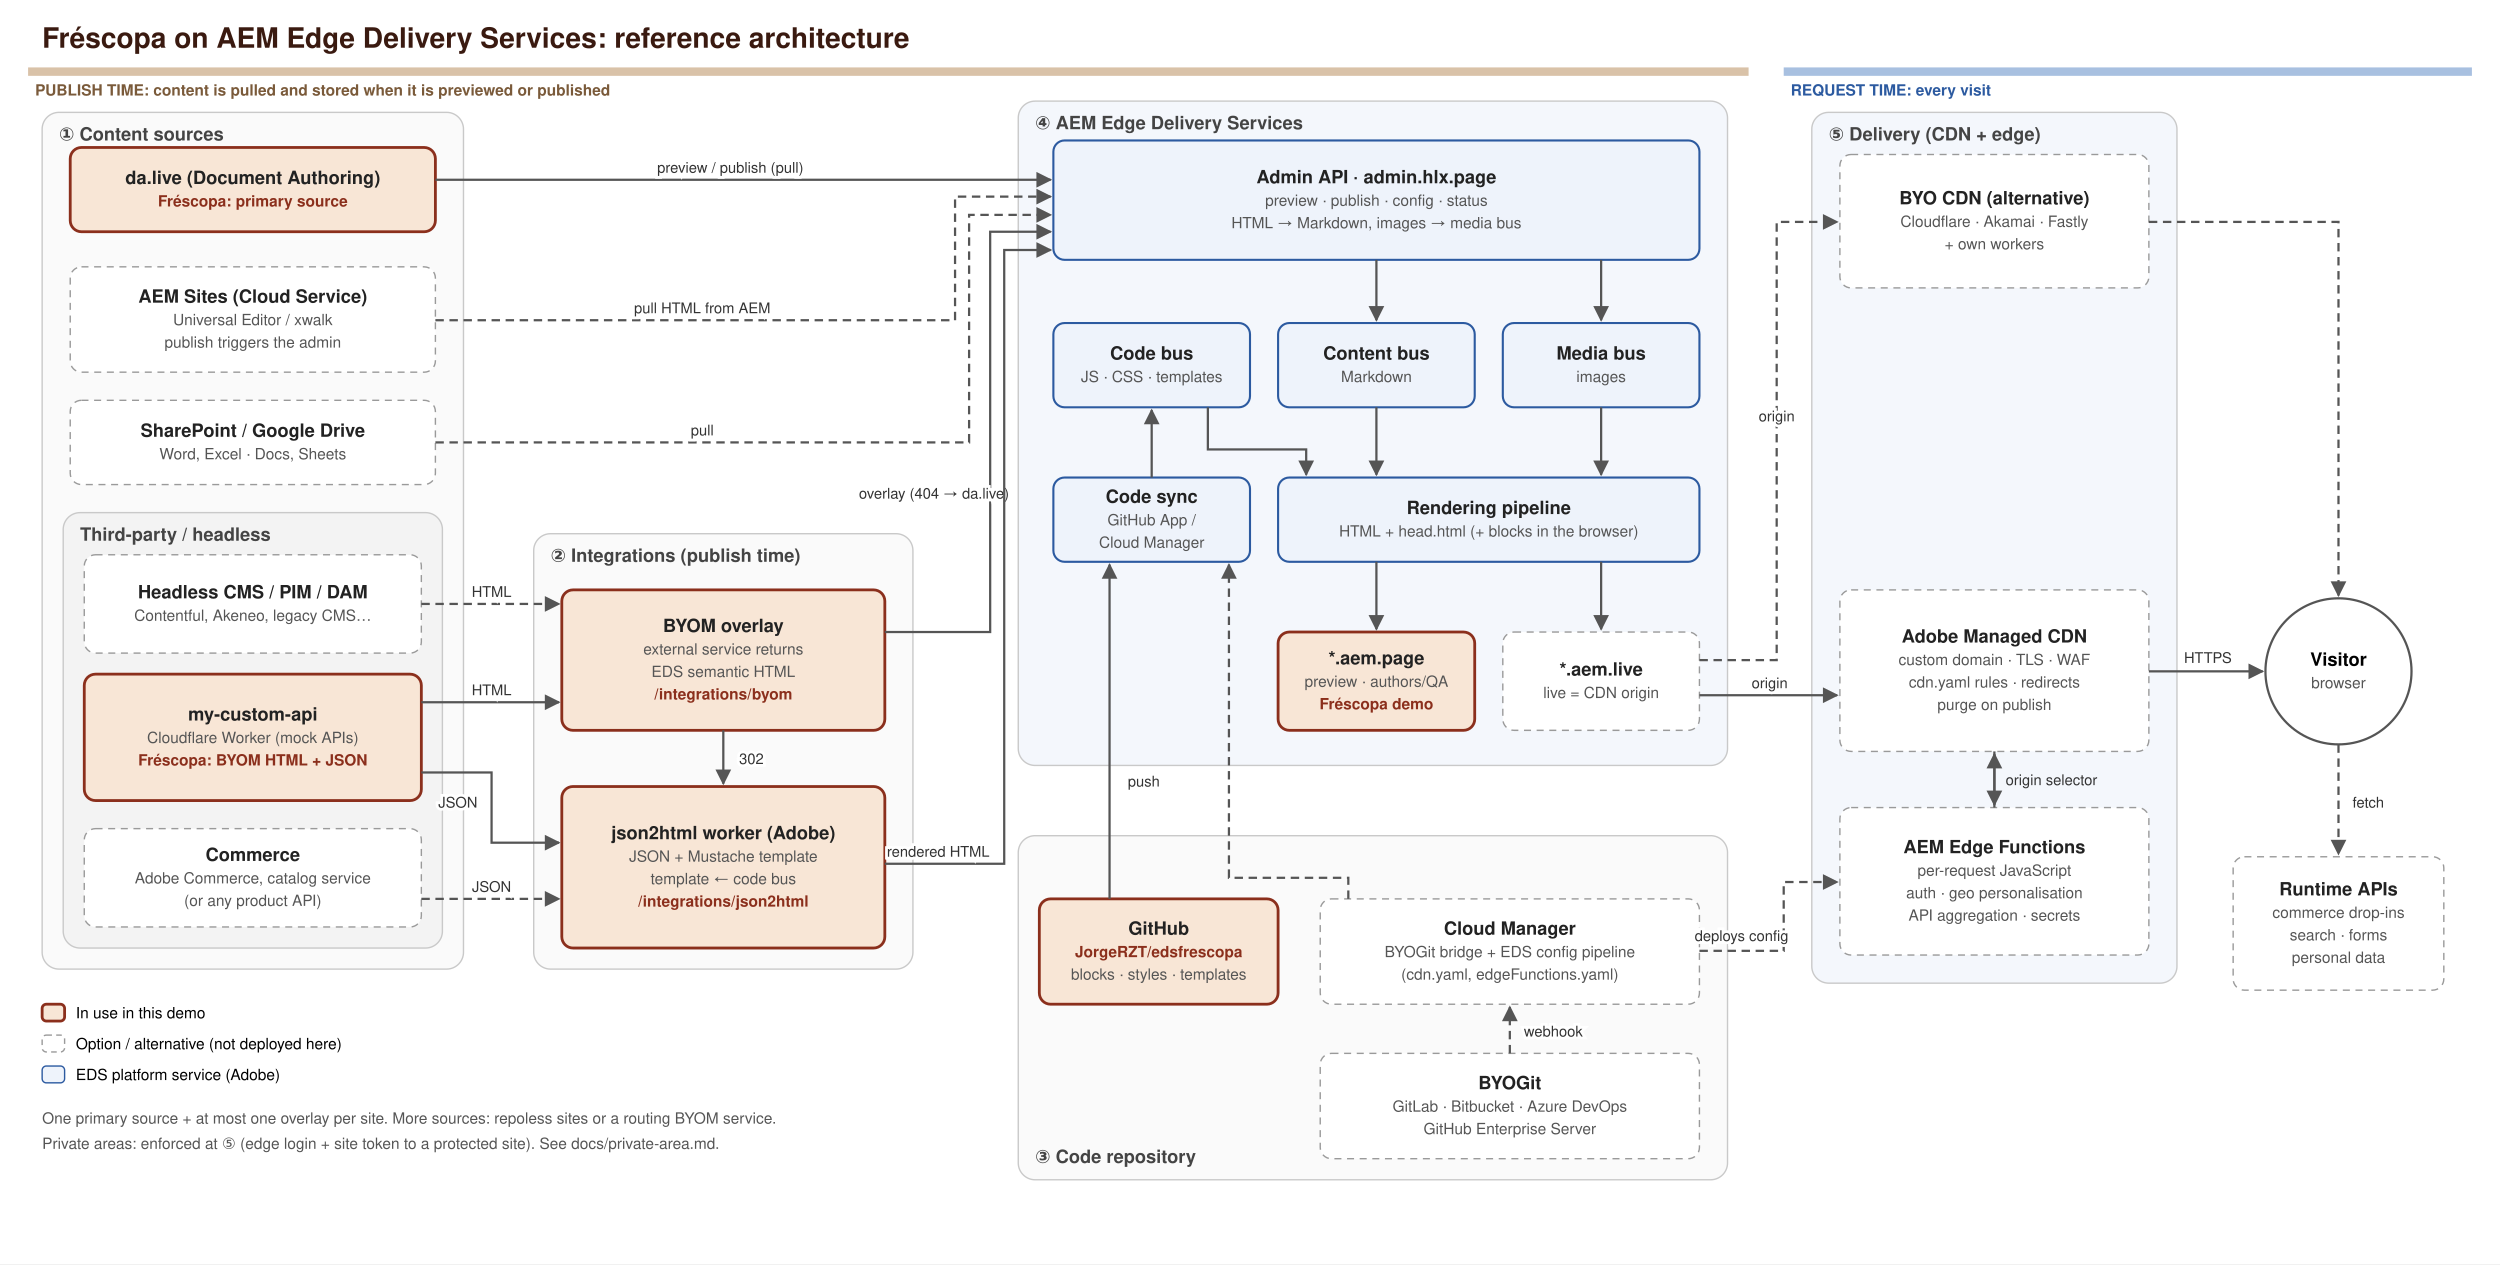
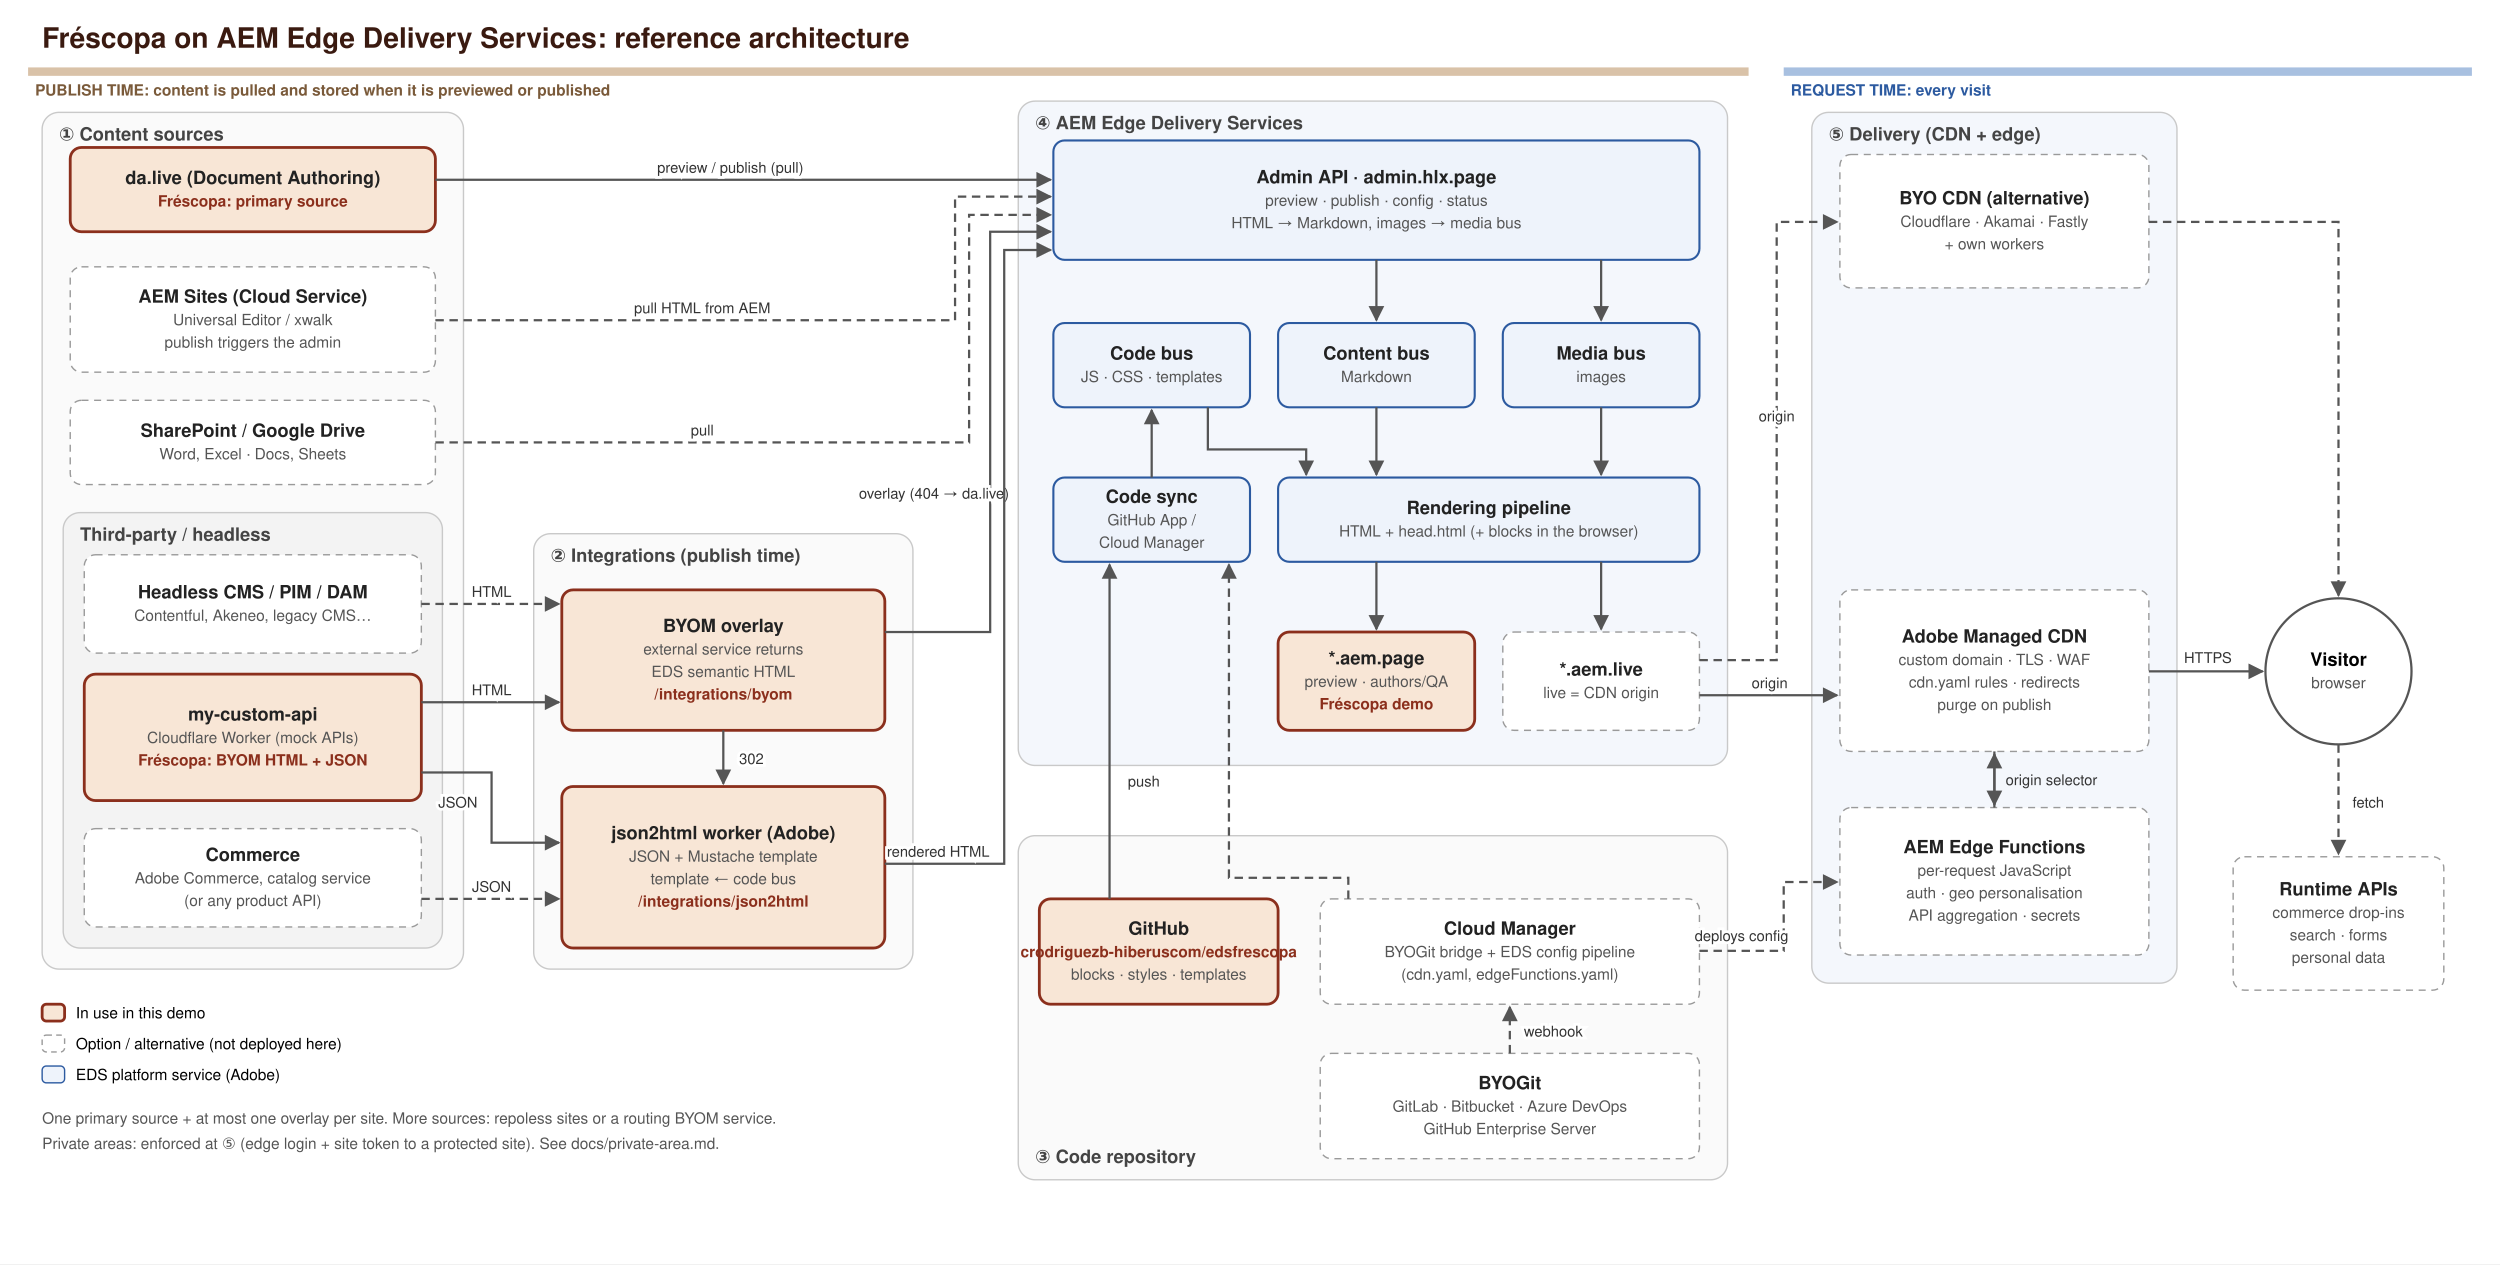
<svg xmlns="http://www.w3.org/2000/svg" width="1780" height="900" viewBox="0 0 1780 900" font-family="Helvetica, Arial, sans-serif">
  <defs>
    <marker id="a" viewBox="0 0 10 10" refX="9" refY="5" markerWidth="7" markerHeight="7" orient="auto-start-reverse">
      <path d="M0,0 L10,5 L0,10 z" fill="#555" />
    </marker>
  </defs>
  <rect width="1780" height="900" fill="#fff" />
  <text x="30" y="34" font-size="20" font-weight="700" fill="#3a1a10">Fréscopa on AEM Edge Delivery Services: reference architecture</text>
  <rect x="20" y="48" width="1225" height="6" fill="#d9c2a8" />
  <text x="25" y="68" font-size="11" fill="#7a5a3a" font-weight="700">PUBLISH TIME: content is pulled and stored when it is previewed or published</text>
  <rect x="1270" y="48" width="490" height="6" fill="#a8c0e0" />
  <text x="1275" y="68" font-size="11" fill="#2c5aa0" font-weight="700">REQUEST TIME: every visit</text>
  <rect x="30" y="80" width="300" height="610" rx="12" fill="#fafafa" stroke="#c9c9c9" />
  <text x="42" y="100" font-size="13" font-weight="700" fill="#444">① Content sources</text>
  <rect x="50" y="105" width="260" height="60" rx="8" fill="#f8e6d6" stroke="#8b2f1c" stroke-width="2" />
  <text x="180.0" y="131.0" text-anchor="middle" font-size="13" font-weight="700" fill="#222">da.live (Document Authoring)</text>
  <text x="180.0" y="147.0" text-anchor="middle" font-size="11" font-weight="700" fill="#8b2f1c">Fréscopa: primary source</text>
  <rect x="50" y="190" width="260" height="75" rx="8" fill="#fff" stroke="#9a9a9a" stroke-dasharray="5 4" />
  <text x="180.0" y="215.5" text-anchor="middle" font-size="13" font-weight="700" fill="#222">AEM Sites (Cloud Service)</text>
  <text x="180.0" y="231.5" text-anchor="middle" font-size="11" font-weight="400" fill="#555">Universal Editor / xwalk</text>
  <text x="180.0" y="247.5" text-anchor="middle" font-size="11" font-weight="400" fill="#555">publish triggers the admin</text>
  <rect x="50" y="285" width="260" height="60" rx="8" fill="#fff" stroke="#9a9a9a" stroke-dasharray="5 4" />
  <text x="180.0" y="311.0" text-anchor="middle" font-size="13" font-weight="700" fill="#222">SharePoint / Google Drive</text>
  <text x="180.0" y="327.0" text-anchor="middle" font-size="11" font-weight="400" fill="#555">Word, Excel · Docs, Sheets</text>
  <rect x="45" y="365" width="270" height="310" rx="12" fill="#f3f3f3" stroke="#c9c9c9" />
  <text x="57" y="385" font-size="13" font-weight="700" fill="#444">Third-party / headless</text>
  <rect x="60" y="395" width="240" height="70" rx="8" fill="#fff" stroke="#9a9a9a" stroke-dasharray="5 4" />
  <text x="180.0" y="426.0" text-anchor="middle" font-size="13" font-weight="700" fill="#222">Headless CMS / PIM / DAM</text>
  <text x="180.0" y="442.0" text-anchor="middle" font-size="11" font-weight="400" fill="#555">Contentful, Akeneo, legacy CMS…</text>
  <rect x="60" y="480" width="240" height="90" rx="8" fill="#f8e6d6" stroke="#8b2f1c" stroke-width="2" />
  <text x="180.0" y="513.0" text-anchor="middle" font-size="13" font-weight="700" fill="#222">my-custom-api</text>
  <text x="180.0" y="529.0" text-anchor="middle" font-size="11" font-weight="400" fill="#555">Cloudflare Worker (mock APIs)</text>
  <text x="180.0" y="545.0" text-anchor="middle" font-size="11" font-weight="700" fill="#8b2f1c">Fréscopa: BYOM HTML + JSON</text>
  <rect x="60" y="590" width="240" height="70" rx="8" fill="#fff" stroke="#9a9a9a" stroke-dasharray="5 4" />
  <text x="180.0" y="613.0" text-anchor="middle" font-size="13" font-weight="700" fill="#222">Commerce</text>
  <text x="180.0" y="629.0" text-anchor="middle" font-size="11" font-weight="400" fill="#555">Adobe Commerce, catalog service</text>
  <text x="180.0" y="645.0" text-anchor="middle" font-size="11" font-weight="400" fill="#555">(or any product API)</text>
  <rect x="380" y="380" width="270" height="310" rx="12" fill="#fafafa" stroke="#c9c9c9" />
  <text x="392" y="400" font-size="13" font-weight="700" fill="#444">② Integrations (publish time)</text>
  <rect x="400" y="420" width="230" height="100" rx="8" fill="#f8e6d6" stroke="#8b2f1c" stroke-width="2" />
  <text x="515.0" y="450.0" text-anchor="middle" font-size="13" font-weight="700" fill="#222">BYOM overlay</text>
  <text x="515.0" y="466.0" text-anchor="middle" font-size="11" font-weight="400" fill="#555">external service returns</text>
  <text x="515.0" y="482.0" text-anchor="middle" font-size="11" font-weight="400" fill="#555">EDS semantic HTML</text>
  <text x="515.0" y="498.0" text-anchor="middle" font-size="11" font-weight="700" fill="#8b2f1c">/integrations/byom</text>
  <rect x="400" y="560" width="230" height="115" rx="8" fill="#f8e6d6" stroke="#8b2f1c" stroke-width="2" />
  <text x="515.0" y="597.5" text-anchor="middle" font-size="13" font-weight="700" fill="#222">json2html worker (Adobe)</text>
  <text x="515.0" y="613.5" text-anchor="middle" font-size="11" font-weight="400" fill="#555">JSON + Mustache template</text>
  <text x="515.0" y="629.5" text-anchor="middle" font-size="11" font-weight="400" fill="#555">template ← code bus</text>
  <text x="515.0" y="645.5" text-anchor="middle" font-size="11" font-weight="700" fill="#8b2f1c">/integrations/json2html</text>
  <rect x="725" y="72" width="505" height="473" rx="12" fill="#f4f7fc" stroke="#c9c9c9" />
  <text x="737" y="92" font-size="13" font-weight="700" fill="#444">④ AEM Edge Delivery Services</text>
  <rect x="750" y="100" width="460" height="85" rx="8" fill="#eef3fb" stroke="#2c5aa0" stroke-width="1.5" />
  <text x="980.0" y="130.5" text-anchor="middle" font-size="13" font-weight="700" fill="#222">Admin API · admin.hlx.page</text>
  <text x="980.0" y="146.5" text-anchor="middle" font-size="11" font-weight="400" fill="#555">preview · publish · config · status</text>
  <text x="980.0" y="162.5" text-anchor="middle" font-size="11" font-weight="400" fill="#555">HTML → Markdown, images → media bus</text>
  <rect x="750" y="230" width="140" height="60" rx="8" fill="#eef3fb" stroke="#2c5aa0" stroke-width="1.5" />
  <text x="820.0" y="256.0" text-anchor="middle" font-size="13" font-weight="700" fill="#222">Code bus</text>
  <text x="820.0" y="272.0" text-anchor="middle" font-size="11" font-weight="400" fill="#555">JS · CSS · templates</text>
  <rect x="910" y="230" width="140" height="60" rx="8" fill="#eef3fb" stroke="#2c5aa0" stroke-width="1.5" />
  <text x="980.0" y="256.0" text-anchor="middle" font-size="13" font-weight="700" fill="#222">Content bus</text>
  <text x="980.0" y="272.0" text-anchor="middle" font-size="11" font-weight="400" fill="#555">Markdown</text>
  <rect x="1070" y="230" width="140" height="60" rx="8" fill="#eef3fb" stroke="#2c5aa0" stroke-width="1.5" />
  <text x="1140.0" y="256.0" text-anchor="middle" font-size="13" font-weight="700" fill="#222">Media bus</text>
  <text x="1140.0" y="272.0" text-anchor="middle" font-size="11" font-weight="400" fill="#555">images</text>
  <rect x="750" y="340" width="140" height="60" rx="8" fill="#eef3fb" stroke="#2c5aa0" stroke-width="1.5" />
  <text x="820.0" y="358.0" text-anchor="middle" font-size="13" font-weight="700" fill="#222">Code sync</text>
  <text x="820.0" y="374.0" text-anchor="middle" font-size="11" font-weight="400" fill="#555">GitHub App /</text>
  <text x="820.0" y="390.0" text-anchor="middle" font-size="11" font-weight="400" fill="#555">Cloud Manager</text>
  <rect x="910" y="340" width="300" height="60" rx="8" fill="#eef3fb" stroke="#2c5aa0" stroke-width="1.5" />
  <text x="1060.0" y="366.0" text-anchor="middle" font-size="13" font-weight="700" fill="#222">Rendering pipeline</text>
  <text x="1060.0" y="382.0" text-anchor="middle" font-size="11" font-weight="400" fill="#555">HTML + head.html (+ blocks in the browser)</text>
  <rect x="910" y="450" width="140" height="70" rx="8" fill="#f8e6d6" stroke="#8b2f1c" stroke-width="2" />
  <text x="980.0" y="473.0" text-anchor="middle" font-size="13" font-weight="700" fill="#222">*.aem.page</text>
  <text x="980.0" y="489.0" text-anchor="middle" font-size="11" font-weight="400" fill="#555">preview · authors/QA</text>
  <text x="980.0" y="505.0" text-anchor="middle" font-size="11" font-weight="700" fill="#8b2f1c">Fréscopa demo</text>
  <rect x="1070" y="450" width="140" height="70" rx="8" fill="#fff" stroke="#9a9a9a" stroke-dasharray="5 4" />
  <text x="1140.0" y="481.0" text-anchor="middle" font-size="13" font-weight="700" fill="#222">*.aem.live</text>
  <text x="1140.0" y="497.0" text-anchor="middle" font-size="11" font-weight="400" fill="#555">live = CDN origin</text>
  <rect x="725" y="595" width="505" height="245" rx="12" fill="#fafafa" stroke="#c9c9c9" />
  <text x="737" y="828" font-size="13" font-weight="700" fill="#444">③ Code repository</text>
  <rect x="740" y="640" width="170" height="75" rx="8" fill="#f8e6d6" stroke="#8b2f1c" stroke-width="2" />
  <text x="825.0" y="665.5" text-anchor="middle" font-size="13" font-weight="700" fill="#222">GitHub</text>
-   <text x="825.0" y="681.5" text-anchor="middle" font-size="11" font-weight="700" fill="#8b2f1c">JorgeRZT/edsfrescopa</text>
+   <text x="825.0" y="681.5" text-anchor="middle" font-size="11" font-weight="700" fill="#8b2f1c">crodriguezb-hiberuscom/edsfrescopa</text>
  <text x="825.0" y="697.5" text-anchor="middle" font-size="11" font-weight="400" fill="#555">blocks · styles · templates</text>
  <rect x="940" y="640" width="270" height="75" rx="8" fill="#fff" stroke="#9a9a9a" stroke-dasharray="5 4" />
  <text x="1075.0" y="665.5" text-anchor="middle" font-size="13" font-weight="700" fill="#222">Cloud Manager</text>
  <text x="1075.0" y="681.5" text-anchor="middle" font-size="11" font-weight="400" fill="#555">BYOGit bridge + EDS config pipeline</text>
  <text x="1075.0" y="697.5" text-anchor="middle" font-size="11" font-weight="400" fill="#555">(cdn.yaml, edgeFunctions.yaml)</text>
  <rect x="940" y="750" width="270" height="75" rx="8" fill="#fff" stroke="#9a9a9a" stroke-dasharray="5 4" />
  <text x="1075.0" y="775.5" text-anchor="middle" font-size="13" font-weight="700" fill="#222">BYOGit</text>
  <text x="1075.0" y="791.5" text-anchor="middle" font-size="11" font-weight="400" fill="#555">GitLab · Bitbucket · Azure DevOps</text>
  <text x="1075.0" y="807.5" text-anchor="middle" font-size="11" font-weight="400" fill="#555">GitHub Enterprise Server</text>
  <rect x="1290" y="80" width="260" height="620" rx="12" fill="#f4f7fc" stroke="#c9c9c9" />
  <text x="1302" y="100" font-size="13" font-weight="700" fill="#444">⑤ Delivery (CDN + edge)</text>
  <rect x="1310" y="110" width="220" height="95" rx="8" fill="#fff" stroke="#9a9a9a" stroke-dasharray="5 4" />
  <text x="1420.0" y="145.5" text-anchor="middle" font-size="13" font-weight="700" fill="#222">BYO CDN (alternative)</text>
  <text x="1420.0" y="161.5" text-anchor="middle" font-size="11" font-weight="400" fill="#555">Cloudflare · Akamai · Fastly</text>
  <text x="1420.0" y="177.5" text-anchor="middle" font-size="11" font-weight="400" fill="#555">+ own workers</text>
  <rect x="1310" y="420" width="220" height="115" rx="8" fill="#fff" stroke="#9a9a9a" stroke-dasharray="5 4" />
  <text x="1420.0" y="457.5" text-anchor="middle" font-size="13" font-weight="700" fill="#222">Adobe Managed CDN</text>
  <text x="1420.0" y="473.5" text-anchor="middle" font-size="11" font-weight="400" fill="#555">custom domain · TLS · WAF</text>
  <text x="1420.0" y="489.5" text-anchor="middle" font-size="11" font-weight="400" fill="#555">cdn.yaml rules · redirects</text>
  <text x="1420.0" y="505.5" text-anchor="middle" font-size="11" font-weight="400" fill="#555">purge on publish</text>
  <rect x="1310" y="575" width="220" height="105" rx="8" fill="#fff" stroke="#9a9a9a" stroke-dasharray="5 4" />
  <text x="1420.0" y="607.5" text-anchor="middle" font-size="13" font-weight="700" fill="#222">AEM Edge Functions</text>
  <text x="1420.0" y="623.5" text-anchor="middle" font-size="11" font-weight="400" fill="#555">per-request JavaScript</text>
  <text x="1420.0" y="639.5" text-anchor="middle" font-size="11" font-weight="400" fill="#555">auth · geo personalisation</text>
  <text x="1420.0" y="655.5" text-anchor="middle" font-size="11" font-weight="400" fill="#555">API aggregation · secrets</text>
  <circle cx="1665" cy="478" r="52" fill="#fff" stroke="#555" stroke-width="1.6" />
  <text x="1665" y="474" text-anchor="middle" font-size="13" font-weight="700">Visitor</text>
  <text x="1665" y="490" text-anchor="middle" font-size="11" fill="#555">browser</text>
  <rect x="1590" y="610" width="150" height="95" rx="8" fill="#fff" stroke="#9a9a9a" stroke-dasharray="5 4" />
  <text x="1665.0" y="637.5" text-anchor="middle" font-size="13" font-weight="700" fill="#222">Runtime APIs</text>
  <text x="1665.0" y="653.5" text-anchor="middle" font-size="11" font-weight="400" fill="#555">commerce drop-ins</text>
  <text x="1665.0" y="669.5" text-anchor="middle" font-size="11" font-weight="400" fill="#555">search · forms</text>
  <text x="1665.0" y="685.5" text-anchor="middle" font-size="11" font-weight="400" fill="#555">personal data</text>
  <path d="M310,128 H748" fill="none" stroke="#555" stroke-width="1.6" marker-end="url(#a)" />
  <text x="520" y="123" text-anchor="middle" font-size="10.5" fill="#333" paint-order="stroke" stroke="#fff" stroke-width="4">preview / publish (pull)</text>
  <path d="M310,228 H680 V140 H748" fill="none" stroke="#555" stroke-width="1.6" stroke-dasharray="6 4" marker-end="url(#a)" />
  <text x="500" y="223" text-anchor="middle" font-size="10.5" fill="#333" paint-order="stroke" stroke="#fff" stroke-width="4">pull HTML from AEM</text>
  <path d="M310,315 H690 V153 H748" fill="none" stroke="#555" stroke-width="1.6" stroke-dasharray="6 4" marker-end="url(#a)" />
  <text x="500" y="310" text-anchor="middle" font-size="10.5" fill="#333" paint-order="stroke" stroke="#fff" stroke-width="4">pull</text>
  <path d="M300,430 H398" fill="none" stroke="#555" stroke-width="1.6" stroke-dasharray="6 4" marker-end="url(#a)" />
  <text x="350" y="425" text-anchor="middle" font-size="10.5" fill="#333" paint-order="stroke" stroke="#fff" stroke-width="4">HTML</text>
  <path d="M300,500 H398" fill="none" stroke="#555" stroke-width="1.6" marker-end="url(#a)" />
  <text x="350" y="495" text-anchor="middle" font-size="10.5" fill="#333" paint-order="stroke" stroke="#fff" stroke-width="4">HTML</text>
  <path d="M300,550 H350 V600 H398" fill="none" stroke="#555" stroke-width="1.6" marker-end="url(#a)" />
  <text x="326" y="575" text-anchor="middle" font-size="10.5" fill="#333" paint-order="stroke" stroke="#fff" stroke-width="4">JSON</text>
  <path d="M300,640 H398" fill="none" stroke="#555" stroke-width="1.6" stroke-dasharray="6 4" marker-end="url(#a)" />
  <text x="350" y="635" text-anchor="middle" font-size="10.5" fill="#333" paint-order="stroke" stroke="#fff" stroke-width="4">JSON</text>
  <path d="M515,520 V558" fill="none" stroke="#555" stroke-width="1.6" marker-end="url(#a)" />
  <text x="535" y="544" text-anchor="middle" font-size="10.5" fill="#333" paint-order="stroke" stroke="#fff" stroke-width="4">302</text>
  <path d="M630,450 H705 V165 H748" fill="none" stroke="#555" stroke-width="1.6" marker-end="url(#a)" />
  <text x="665" y="355" text-anchor="middle" font-size="10.5" fill="#333" paint-order="stroke" stroke="#fff" stroke-width="4">overlay (404 → da.live)</text>
  <path d="M630,615 H715 V178 H748" fill="none" stroke="#555" stroke-width="1.6" marker-end="url(#a)" />
  <text x="668" y="610" text-anchor="middle" font-size="10.5" fill="#333" paint-order="stroke" stroke="#fff" stroke-width="4">rendered HTML</text>
  <path d="M980,185 V228" fill="none" stroke="#555" stroke-width="1.6" marker-end="url(#a)" />
  <path d="M1140,185 V228" fill="none" stroke="#555" stroke-width="1.6" marker-end="url(#a)" />
  <path d="M820,340 V292" fill="none" stroke="#555" stroke-width="1.6" marker-end="url(#a)" />
  <path d="M860,290 V320 H930 V338" fill="none" stroke="#555" stroke-width="1.6" marker-end="url(#a)" />
  <path d="M980,290 V338" fill="none" stroke="#555" stroke-width="1.6" marker-end="url(#a)" />
  <path d="M1140,290 V338" fill="none" stroke="#555" stroke-width="1.6" marker-end="url(#a)" />
  <path d="M980,400 V448" fill="none" stroke="#555" stroke-width="1.6" marker-end="url(#a)" />
  <path d="M1140,400 V448" fill="none" stroke="#555" stroke-width="1.6" marker-end="url(#a)" />
  <path d="M790,640 V402" fill="none" stroke="#555" stroke-width="1.6" marker-end="url(#a)" />
  <text x="803" y="560" text-anchor="start" font-size="10.5" fill="#333" paint-order="stroke" stroke="#fff" stroke-width="4">push</text>
  <path d="M1075,750 V717" fill="none" stroke="#555" stroke-width="1.6" stroke-dasharray="6 4" marker-end="url(#a)" />
  <text x="1085" y="738" text-anchor="start" font-size="10.5" fill="#333" paint-order="stroke" stroke="#fff" stroke-width="4">webhook</text>
  <path d="M960,640 V625 H875 V402" fill="none" stroke="#555" stroke-width="1.6" stroke-dasharray="6 4" marker-end="url(#a)" />
  <path d="M1210,677 H1270 V628 H1308" fill="none" stroke="#555" stroke-width="1.6" stroke-dasharray="6 4" marker-end="url(#a)" />
  <text x="1240" y="670" text-anchor="middle" font-size="10.5" fill="#333" paint-order="stroke" stroke="#fff" stroke-width="4">deploys config</text>
  <path d="M1210,495 H1308" fill="none" stroke="#555" stroke-width="1.6" marker-end="url(#a)" />
  <text x="1260" y="490" text-anchor="middle" font-size="10.5" fill="#333" paint-order="stroke" stroke="#fff" stroke-width="4">origin</text>
  <path d="M1210,470 H1265 V158 H1308" fill="none" stroke="#555" stroke-width="1.6" stroke-dasharray="6 4" marker-end="url(#a)" />
  <text x="1265" y="300" text-anchor="middle" font-size="10.5" fill="#333" paint-order="stroke" stroke="#fff" stroke-width="4">origin</text>
  <path d="M1420,535 V573" fill="none" stroke="#555" stroke-width="1.6" marker-end="url(#a)" />
  <path d="M1420,575 V537" fill="none" stroke="#555" stroke-width="1.6" marker-end="url(#a)" />
  <text x="1428" y="559" font-size="10.5" fill="#333">origin selector</text>
  <path d="M1530,478 H1611" fill="none" stroke="#555" stroke-width="1.6" marker-end="url(#a)" />
  <text x="1572" y="472" text-anchor="middle" font-size="10.5" fill="#333" paint-order="stroke" stroke="#fff" stroke-width="4">HTTPS</text>
  <path d="M1530,158 H1665 V424" fill="none" stroke="#555" stroke-width="1.6" stroke-dasharray="6 4" marker-end="url(#a)" />
  <path d="M1665,530 V608" fill="none" stroke="#555" stroke-width="1.6" stroke-dasharray="6 4" marker-end="url(#a)" />
  <text x="1675" y="575" text-anchor="start" font-size="10.5" fill="#333" paint-order="stroke" stroke="#fff" stroke-width="4">fetch</text>
  <rect x="30" y="715" width="16" height="12" rx="3" fill="#f8e6d6" stroke="#8b2f1c" stroke-width="2" />
  <text x="54" y="725" font-size="11">In use in this demo</text>
  <rect x="30" y="737" width="16" height="12" rx="3" fill="#fff" stroke="#9a9a9a" stroke-dasharray="4 3" />
  <text x="54" y="747" font-size="11">Option / alternative (not deployed here)</text>
  <rect x="30" y="759" width="16" height="12" rx="3" fill="#eef3fb" stroke="#2c5aa0" />
  <text x="54" y="769" font-size="11">EDS platform service (Adobe)</text>
  <text x="30" y="800" font-size="11" fill="#555">One primary source + at most one overlay per site. More sources: repoless sites or a routing BYOM service.</text>
  <text x="30" y="818" font-size="11" fill="#555">Private areas: enforced at ⑤ (edge login + site token to a protected site). See docs/private-area.md.</text>
</svg>
